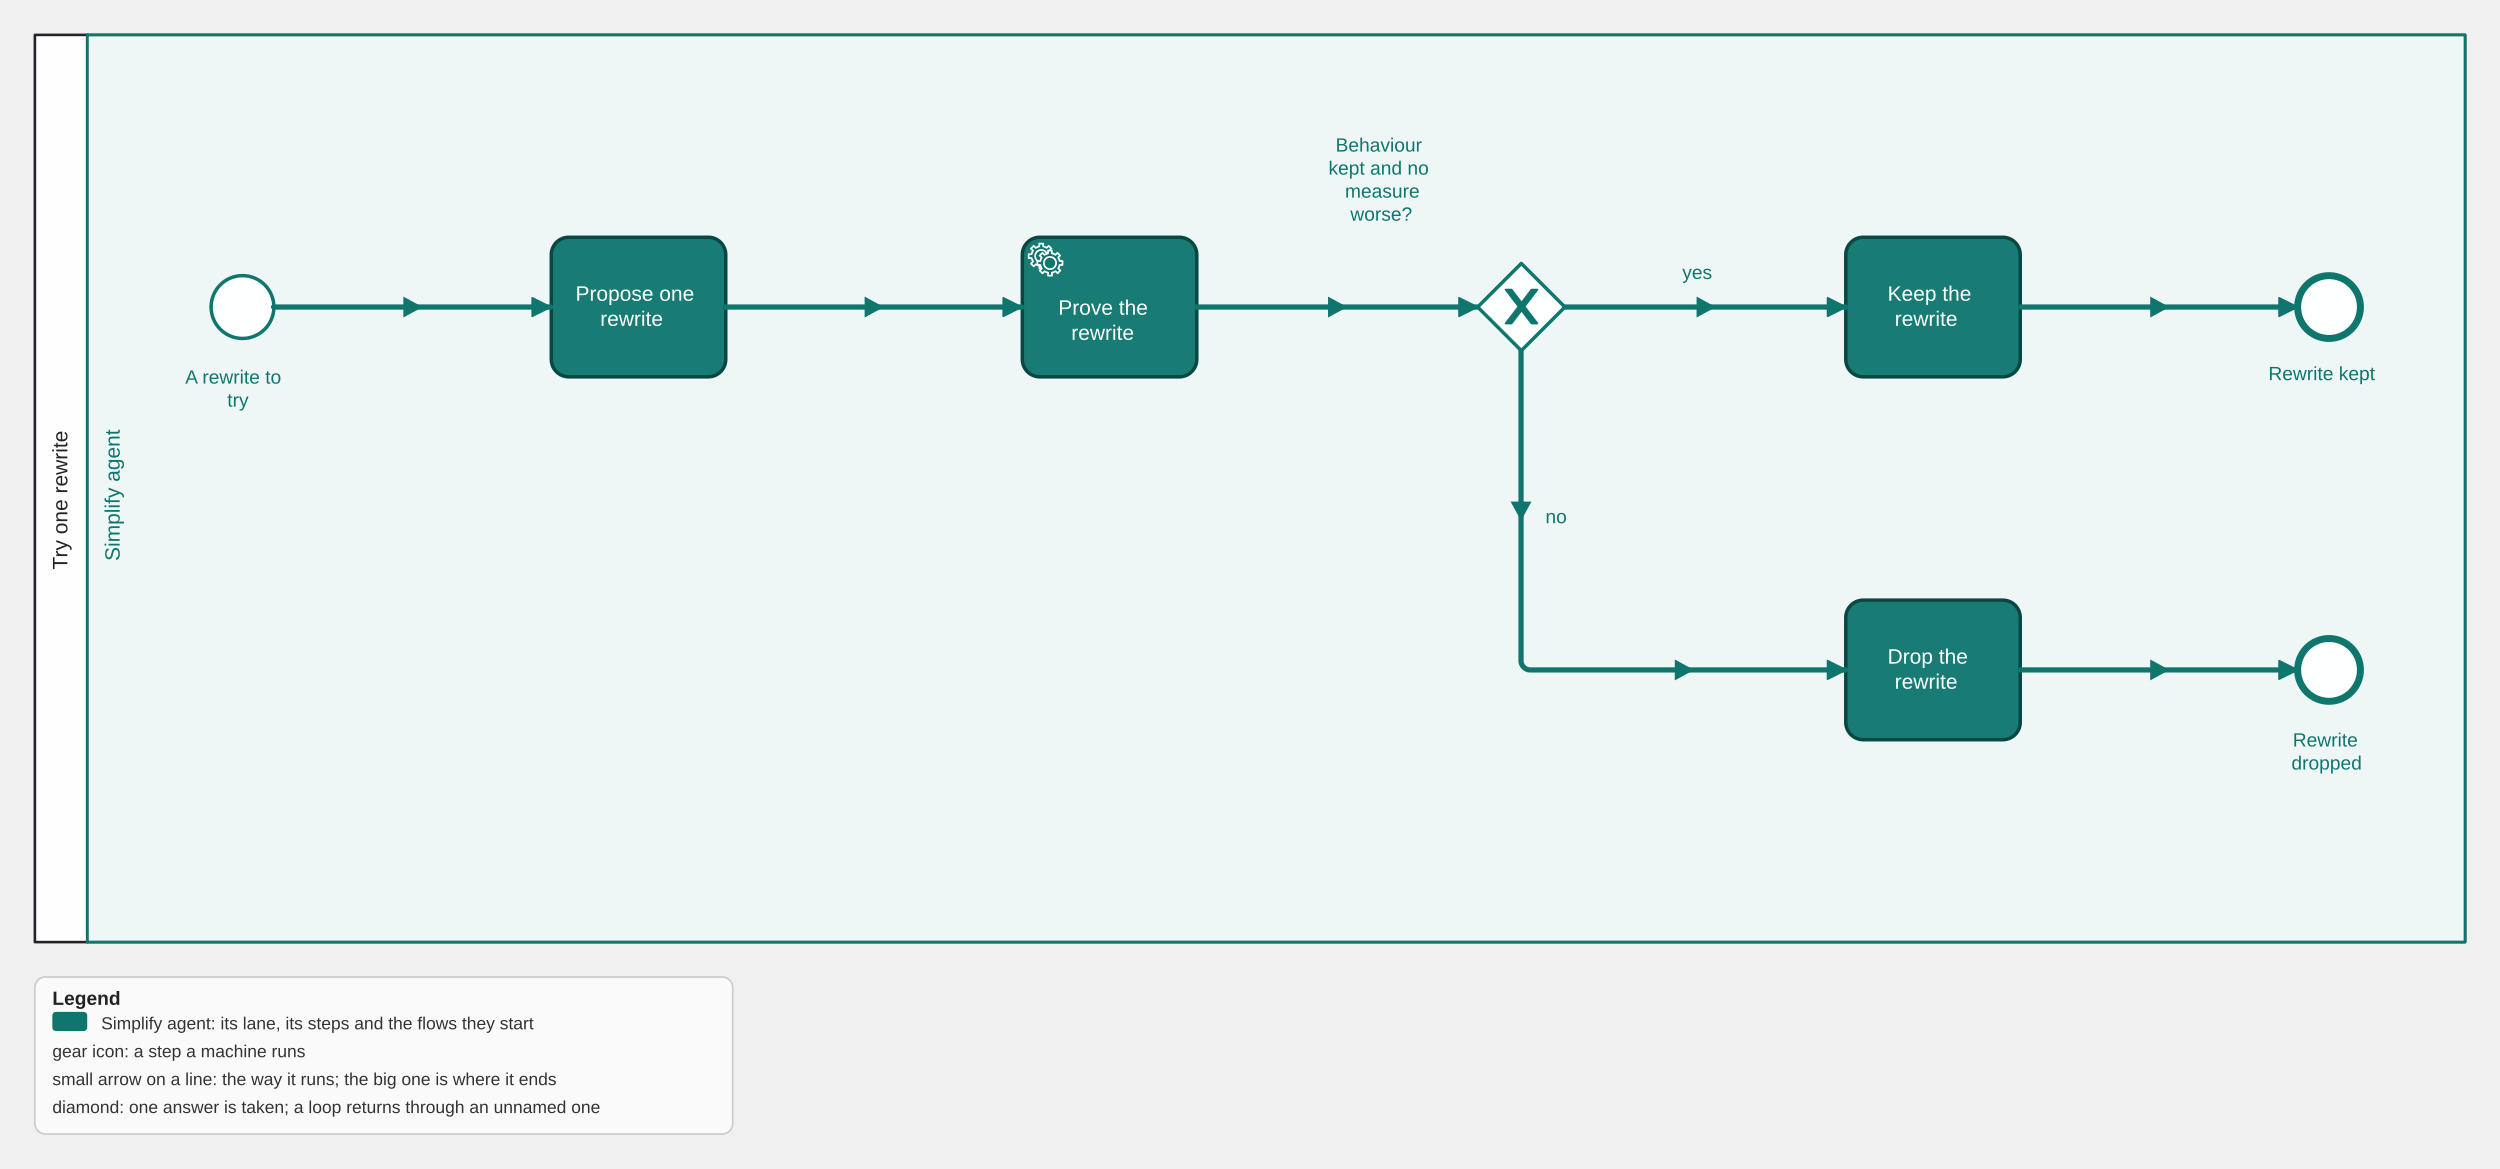
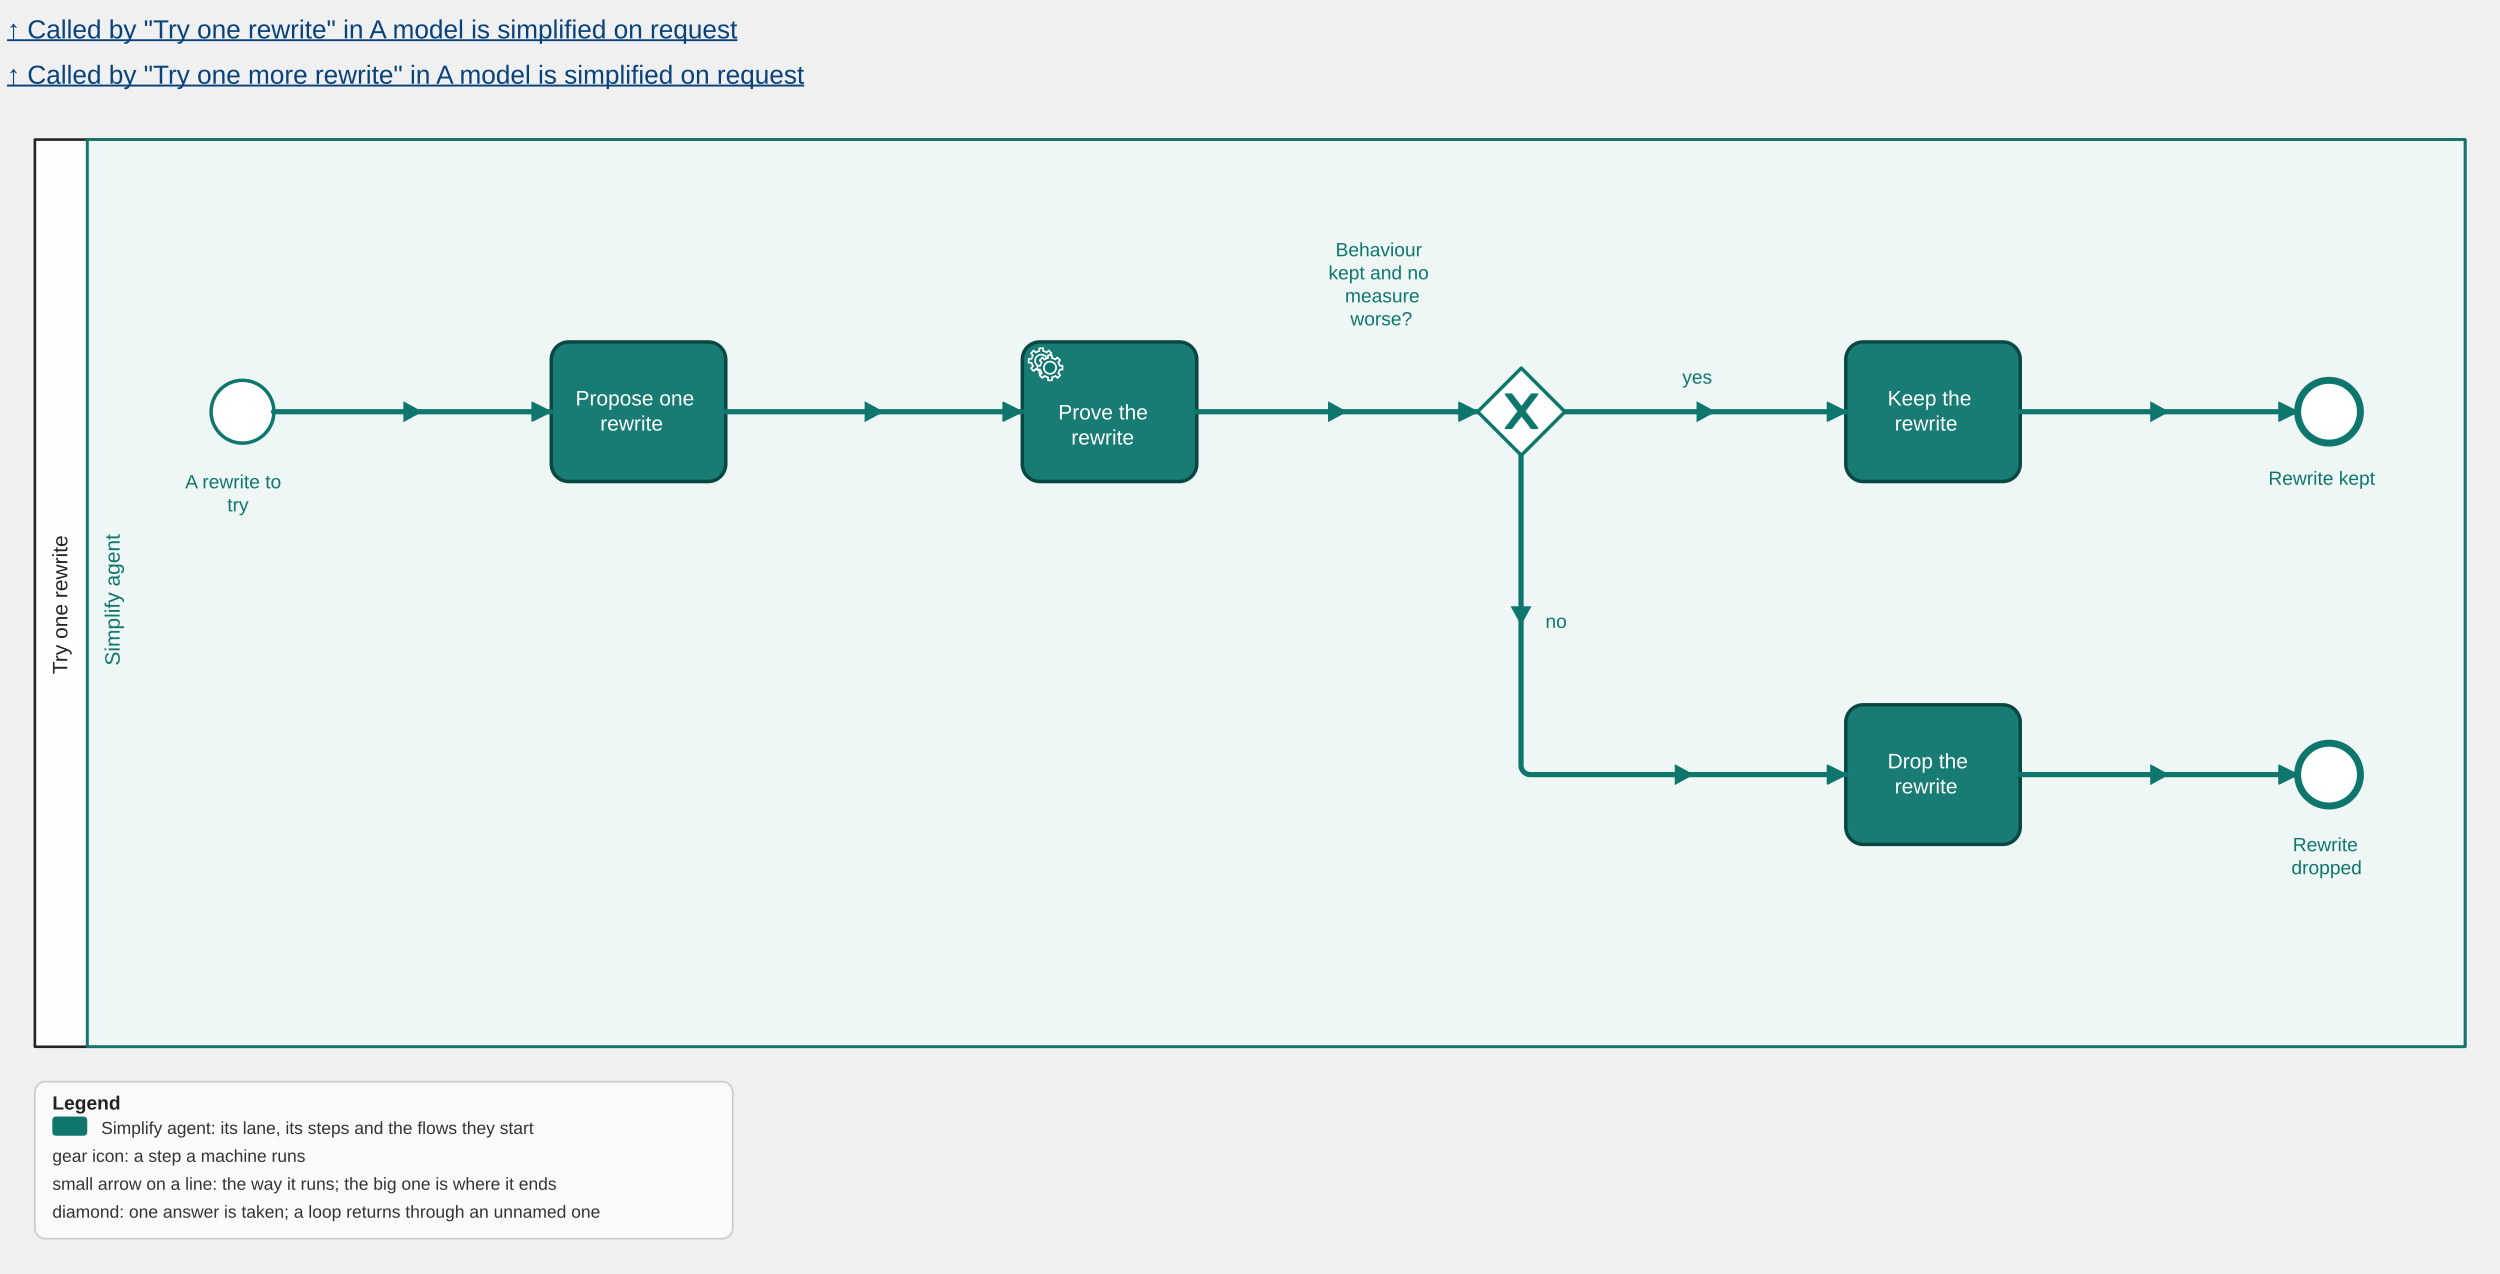
- <svg xmlns="http://www.w3.org/2000/svg" width="1433" height="670" viewBox="60 60 1433 670" version="1.1">
+ <svg xmlns="http://www.w3.org/2000/svg" width="1433" height="730" viewBox="60 0 1433 730" version="1.1">
  <g class="djs-group">
    <g class="djs-element djs-shape" data-element-id="try_rewrite_pool" transform="translate(80,80)" style="display: block;">
      <g class="djs-visual">
        <rect x="0" y="0" width="1393" height="520" rx="0" ry="0" style="stroke-linecap: round; stroke-linejoin: round; stroke: rgb(34, 36, 42); stroke-width: 1.5px; fill: white; fill-opacity: 0.95;" />
        <path style="fill: none; stroke-linecap: round; stroke-linejoin: round; stroke: rgb(34, 36, 42); stroke-width: 1.5px;" d="M30,0L30,520" />
        <text style="font-family: Arial, sans-serif; font-size: 12px; font-weight: normal; fill: rgb(34, 36, 42);" lineHeight="1.2" class="djs-label" transform="translate(0,520) rotate(270,0,0) scale(1,1)">
          <tspan x="213.56" y="18.6">Try one rewrite</tspan>
        </text>
      </g>
      <rect style="fill: none; stroke-opacity: 0; stroke: white; stroke-width: 15px;" class="djs-hit djs-hit-all" x="0" y="0" width="1393" height="520" />
    </g>
    <g class="djs-children">
      <g class="djs-group">
        <g class="djs-element djs-shape" data-element-id="lane_0" transform="translate(110,80)" style="display: block;">
          <g class="djs-visual">
            <rect x="0" y="0" width="1363" height="520" rx="0" ry="0" style="stroke-linecap: round; stroke-linejoin: round; stroke: rgb(15, 118, 110); stroke-width: 1.5px; fill: rgb(193, 227, 224); fill-opacity: 0.25;" />
            <text style="font-family: Arial, sans-serif; font-size: 12px; font-weight: normal; fill: rgb(15, 118, 110);" lineHeight="1.2" class="djs-label" transform="translate(0,520) rotate(270,0,0) scale(1,1)">
              <tspan x="218.48" y="18.6">Simplify agent</tspan>
            </text>
          </g>
          <rect style="fill: none; stroke-opacity: 0; stroke: white; stroke-width: 15px;" class="djs-hit djs-hit-all" x="0" y="0" width="1363" height="520" />
        </g>
      </g>
      <g class="djs-group">
        <g class="djs-element djs-shape" data-element-id="start" transform="translate(181,218)" style="display: block;">
          <g class="djs-visual">
            <circle cx="18" cy="18" r="18" style="stroke-linecap: round; stroke-linejoin: round; stroke: rgb(15, 118, 110); stroke-width: 2px; fill: rgb(255, 255, 255); fill-opacity: 0.95;" />
          </g>
          <rect style="fill: none; stroke-opacity: 0; stroke: white; stroke-width: 15px;" class="djs-hit djs-hit-all" x="0" y="0" width="36" height="36" />
        </g>
      </g>
      <g class="djs-group">
        <g class="djs-element djs-shape" data-element-id="start_label" transform="translate(156,270)" style="display: block;">
          <g class="djs-visual">
            <text style="font-family: Arial, sans-serif; font-size: 11px; font-weight: normal; fill: rgb(15, 118, 110);" lineHeight="1.2" class="djs-label">
              <tspan x="10.17" y="9.9">A rewrite to </tspan>
              <tspan x="34.26" y="23.1">try</tspan>
            </text>
          </g>
          <rect style="fill: none; stroke-opacity: 0; stroke: white; stroke-width: 15px;" class="djs-hit djs-hit-all" x="0" y="0" width="87" height="27" />
        </g>
      </g>
      <g class="djs-group">
        <g class="djs-element djs-shape" data-element-id="propose" transform="translate(376,196)" style="display: block;">
          <g class="djs-visual">
            <rect x="0" y="0" width="100" height="80" rx="10" ry="10" style="stroke-linecap: round; stroke-linejoin: round; stroke: rgb(9, 71, 66); stroke-width: 2px; fill: rgb(15, 118, 110); fill-opacity: 0.95;" />
            <text style="font-family: Arial, sans-serif; font-size: 12px; font-weight: normal; fill: rgb(255, 255, 255);" lineHeight="1.2" class="djs-label">
              <tspan x="13.88" y="36.4">Propose one </tspan>
              <tspan x="28.04" y="50.8">rewrite</tspan>
            </text>
          </g>
          <rect style="fill: none; stroke-opacity: 0; stroke: white; stroke-width: 15px;" class="djs-hit djs-hit-all" x="0" y="0" width="100" height="80" />
        </g>
      </g>
      <g class="djs-group">
        <g class="djs-element djs-shape" data-element-id="prove" transform="translate(646,196)" style="display: block;">
          <g class="djs-visual">
            <rect x="0" y="0" width="100" height="80" rx="10" ry="10" style="stroke-linecap: round; stroke-linejoin: round; stroke: rgb(9, 71, 66); stroke-width: 2px; fill: rgb(15, 118, 110); fill-opacity: 0.95;" />
            <text style="font-family: Arial, sans-serif; font-size: 12px; font-weight: normal; fill: rgb(255, 255, 255);" lineHeight="1.2" class="djs-label" transform="translate(0, 8)">
              <tspan x="20.6" y="36.4">Prove the </tspan>
              <tspan x="28.04" y="50.8">rewrite</tspan>
            </text>
            <circle cx="5" cy="5" r="5" style="stroke-linecap: round; stroke-linejoin: round; stroke: none; stroke-width: 2px; fill: rgb(15, 118, 110);" transform="translate(6, 6)" />
            <path style="fill: rgb(15, 118, 110); stroke-linecap: round; stroke-linejoin: round; stroke: rgb(255, 255, 255); stroke-width: 1px;" d="m 12,18 v -1.713 c 0.352,-0.07 0.704,-0.178 1.048,-0.321 0.344,-0.145 0.666,-0.321 0.966,-0.521 l 1.194,1.18 1.567,-1.577 -1.195,-1.18 c 0.403,-0.614 0.683,-1.299 0.825,-2.018 l 1.622,-0.01 v -2.22 l -1.637,0.01 c -0.073,-0.352 -0.178,-0.7 -0.324,-1.044 -0.145,-0.344 -0.321,-0.664 -0.523,-0.962 l 1.131,-1.136 -1.583,-1.563 -1.13,1.136 c -0.614,-0.401 -1.303,-0.681 -2.023,-0.822 l 0.009,-1.619 h -2.241 l 0.004,1.631 c -0.354,0.074 -0.705,0.18 -1.05,0.324 -0.344,0.144 -0.665,0.321 -0.964,0.52 l -1.17,-1.158 -1.567,1.579 1.168,1.157 c -0.403,0.613 -0.683,1.298 -0.825,2.017 l -1.659,0.003 v 2.222 l 1.672,-0.006 c 0.073,0.351 0.18,0.702 0.324,1.045 0.145,0.344 0.321,0.664 0.523,0.961 l -1.199,1.197 1.584,1.56 1.196,-1.193 c 0.614,0.403 1.303,0.682 2.023,0.823 l 7.19e-4,1.699 h 2.227 z m 0.221,-3.996 c -1.789,0.75 -3.858,-0.093 -4.61,-1.874 -0.752,-1.783 0.091,-3.846 1.88,-4.596 1.788,-0.749 3.857,0.093 4.609,1.874 0.752,1.782 -0.091,3.846 -1.88,4.596 z" />
            <circle cx="5" cy="5" r="5" style="stroke-linecap: round; stroke-linejoin: round; stroke: none; stroke-width: 2px; fill: rgb(15, 118, 110);" transform="translate(11, 10)" />
            <path style="fill: rgb(15, 118, 110); stroke-linecap: round; stroke-linejoin: round; stroke: rgb(255, 255, 255); stroke-width: 1px;" d="m 17,22 v -1.713 c 0.352,-0.07 0.704,-0.178 1.048,-0.321 0.344,-0.145 0.666,-0.321 0.966,-0.521 l 1.194,1.18 1.567,-1.577 -1.195,-1.18 c 0.403,-0.614 0.683,-1.299 0.825,-2.018 l 1.622,-0.01 v -2.22 l -1.637,0.01 c -0.073,-0.352 -0.178,-0.7 -0.324,-1.044 -0.145,-0.344 -0.321,-0.664 -0.523,-0.962 l 1.131,-1.136 -1.583,-1.563 -1.13,1.136 c -0.614,-0.401 -1.303,-0.681 -2.023,-0.822 l 0.009,-1.619 h -2.241 l 0.004,1.631 c -0.354,0.074 -0.705,0.18 -1.05,0.324 -0.344,0.144 -0.665,0.321 -0.964,0.52 l -1.17,-1.158 -1.567,1.579 1.168,1.157 c -0.403,0.613 -0.683,1.298 -0.825,2.017 l -1.659,0.003 v 2.222 l 1.672,-0.006 c 0.073,0.351 0.18,0.702 0.324,1.045 0.145,0.344 0.321,0.664 0.523,0.961 l -1.199,1.197 1.584,1.56 1.196,-1.193 c 0.614,0.403 1.303,0.682 2.023,0.823 l 7.19e-4,1.699 h 2.227 z m 0.221,-3.996 c -1.789,0.75 -3.858,-0.093 -4.61,-1.874 -0.752,-1.783 0.091,-3.846 1.88,-4.596 1.788,-0.749 3.857,0.093 4.609,1.874 0.752,1.782 -0.091,3.846 -1.88,4.596 z" />
          </g>
          <rect style="fill: none; stroke-opacity: 0; stroke: white; stroke-width: 15px;" class="djs-hit djs-hit-all" x="0" y="0" width="100" height="80" />
        </g>
      </g>
      <g class="djs-group">
        <g class="djs-element djs-shape" data-element-id="ok" transform="translate(907,211)" style="display: block;">
          <g class="djs-visual">
            <polygon style="stroke-linecap: round; stroke-linejoin: round; stroke: rgb(15, 118, 110); stroke-width: 2px; fill: rgb(255, 255, 255); fill-opacity: 0.95;" points="25,0 50,25 25,50 0,25" />
            <path style="fill: rgb(15, 118, 110); stroke-linecap: round; stroke-linejoin: round; stroke: rgb(15, 118, 110); stroke-width: 1px;" d="m 16,15 7.429,9.714 -7.429,9.714 3.429,0 5.714,-7.464 5.714,7.464 3.429,0 -7.429,-9.714 7.429,-9.714 -3.429,0 -5.714,7.464 -5.714,-7.464 -3.429,0 z" />
          </g>
          <rect style="fill: none; stroke-opacity: 0; stroke: white; stroke-width: 15px;" class="djs-hit djs-hit-all" x="0" y="0" width="50" height="50" />
        </g>
      </g>
      <g class="djs-group">
        <g class="djs-element djs-shape" data-element-id="ok_label" transform="translate(815,137)" style="display: block;">
          <g class="djs-visual">
            <text style="font-family: Arial, sans-serif; font-size: 11px; font-weight: normal; fill: rgb(15, 118, 110);" lineHeight="1.2" class="djs-label">
              <tspan x="10.55" y="9.9">Behaviour </tspan>
              <tspan x="6.48" y="23.1">kept and no </tspan>
              <tspan x="15.94" y="36.3">measure </tspan>
              <tspan x="19.02" y="49.5">worse?</tspan>
            </text>
          </g>
          <rect style="fill: none; stroke-opacity: 0; stroke: white; stroke-width: 15px;" class="djs-hit djs-hit-all" x="0" y="0" width="75" height="53" />
        </g>
      </g>
      <g class="djs-group">
        <g class="djs-element djs-shape" data-element-id="keep" transform="translate(1118,196)" style="display: block;">
          <g class="djs-visual">
            <rect x="0" y="0" width="100" height="80" rx="10" ry="10" style="stroke-linecap: round; stroke-linejoin: round; stroke: rgb(9, 71, 66); stroke-width: 2px; fill: rgb(15, 118, 110); fill-opacity: 0.95;" />
            <text style="font-family: Arial, sans-serif; font-size: 12px; font-weight: normal; fill: rgb(255, 255, 255);" lineHeight="1.2" class="djs-label">
              <tspan x="23.96" y="36.4">Keep the </tspan>
              <tspan x="28.04" y="50.8">rewrite</tspan>
            </text>
          </g>
          <rect style="fill: none; stroke-opacity: 0; stroke: white; stroke-width: 15px;" class="djs-hit djs-hit-all" x="0" y="0" width="100" height="80" />
        </g>
      </g>
      <g class="djs-group">
        <g class="djs-element djs-shape" data-element-id="drop" transform="translate(1118,404)" style="display: block;">
          <g class="djs-visual">
            <rect x="0" y="0" width="100" height="80" rx="10" ry="10" style="stroke-linecap: round; stroke-linejoin: round; stroke: rgb(9, 71, 66); stroke-width: 2px; fill: rgb(15, 118, 110); fill-opacity: 0.95;" />
            <text style="font-family: Arial, sans-serif; font-size: 12px; font-weight: normal; fill: rgb(255, 255, 255);" lineHeight="1.2" class="djs-label">
              <tspan x="23.96" y="36.4">Drop the </tspan>
              <tspan x="28.04" y="50.8">rewrite</tspan>
            </text>
          </g>
          <rect style="fill: none; stroke-opacity: 0; stroke: white; stroke-width: 15px;" class="djs-hit djs-hit-all" x="0" y="0" width="100" height="80" />
        </g>
      </g>
      <g class="djs-group">
        <g class="djs-element djs-shape" data-element-id="kept" transform="translate(1377,218)" style="display: block;">
          <g class="djs-visual">
            <circle cx="18" cy="18" r="18" style="stroke-linecap: round; stroke-linejoin: round; stroke: rgb(15, 118, 110); stroke-width: 4px; fill: rgb(255, 255, 255); fill-opacity: 0.95;" />
          </g>
          <rect style="fill: none; stroke-opacity: 0; stroke: white; stroke-width: 15px;" class="djs-hit djs-hit-all" x="0" y="0" width="36" height="36" />
        </g>
      </g>
      <g class="djs-group">
        <g class="djs-element djs-shape" data-element-id="kept_label" transform="translate(1350,268)" style="display: block;">
          <g class="djs-visual">
            <text style="font-family: Arial, sans-serif; font-size: 11px; font-weight: normal; fill: rgb(15, 118, 110);" lineHeight="1.2" class="djs-label">
              <tspan x="10.24" y="9.9">Rewrite kept</tspan>
            </text>
          </g>
          <rect style="fill: none; stroke-opacity: 0; stroke: white; stroke-width: 15px;" class="djs-hit djs-hit-all" x="0" y="0" width="90" height="14" />
        </g>
      </g>
      <g class="djs-group">
        <g class="djs-element djs-shape" data-element-id="dropped" transform="translate(1377,426)" style="display: block;">
          <g class="djs-visual">
            <circle cx="18" cy="18" r="18" style="stroke-linecap: round; stroke-linejoin: round; stroke: rgb(15, 118, 110); stroke-width: 4px; fill: rgb(255, 255, 255); fill-opacity: 0.95;" />
          </g>
          <rect style="fill: none; stroke-opacity: 0; stroke: white; stroke-width: 15px;" class="djs-hit djs-hit-all" x="0" y="0" width="36" height="36" />
        </g>
      </g>
      <g class="djs-group">
        <g class="djs-element djs-shape" data-element-id="dropped_label" transform="translate(1366,478)" style="display: block;">
          <g class="djs-visual">
            <text style="font-family: Arial, sans-serif; font-size: 11px; font-weight: normal; fill: rgb(15, 118, 110);" lineHeight="1.2" class="djs-label">
              <tspan x="8.21" y="9.9">Rewrite </tspan>
              <tspan x="7.44" y="23.1">dropped</tspan>
            </text>
          </g>
          <rect style="fill: none; stroke-opacity: 0; stroke: white; stroke-width: 15px;" class="djs-hit djs-hit-all" x="0" y="0" width="58" height="27" />
        </g>
      </g>
      <g class="djs-group">
        <g class="djs-element djs-connection" data-element-id="f_start_propose" style="display: block;">
          <g class="djs-visual">
            <defs>
-               <marker id="marker-9zmn0jysag9goqxfgqcjzz1mx" viewBox="0 0 20 20" refX="11" refY="10" markerWidth="7" markerHeight="7" orient="auto">
-                 <path d="M 1 5 L 11 10 L 1 15 Z" style="stroke-linecap: round; stroke-linejoin: round; stroke: rgb(15, 118, 110); stroke-width: 1px; fill: rgb(15, 118, 110);" />
-               </marker>
-             </defs>
-             <path style="fill: none; stroke-linecap: round; stroke-linejoin: round; stroke: rgb(15, 118, 110); stroke-width: 3px; marker-end: url('#marker-9zmn0jysag9goqxfgqcjzz1mx');" data-corner-radius="5" d="M216.8,236L375.6,236" />
+               <marker id="marker-betqycfi9mi0f4uy81e8ititt" viewBox="0 0 20 20" refX="11" refY="10" markerWidth="7" markerHeight="7" orient="auto">
+                 <path d="M 1 5 L 11 10 L 1 15 Z" style="stroke-linecap: round; stroke-linejoin: round; stroke: rgb(15, 118, 110); stroke-width: 1px; fill: rgb(15, 118, 110);" />
+               </marker>
+             </defs>
+             <path style="fill: none; stroke-linecap: round; stroke-linejoin: round; stroke: rgb(15, 118, 110); stroke-width: 3px; marker-end: url('#marker-betqycfi9mi0f4uy81e8ititt');" data-corner-radius="5" d="M216.8,236L375.6,236" />
          </g>
          <path d="M216.8,236L375.6,236" style="fill: none; stroke-opacity: 0; stroke: white; stroke-width: 15px;" class="djs-hit djs-hit-stroke" />
        </g>
      </g>
      <g class="djs-group">
        <g class="djs-element djs-connection" data-element-id="f_propose_prove" style="display: block;">
          <g class="djs-visual">
            <defs>
-               <marker id="marker-86ngz1jpd0cauudwxnv7vauzz" viewBox="0 0 20 20" refX="11" refY="10" markerWidth="7" markerHeight="7" orient="auto">
-                 <path d="M 1 5 L 11 10 L 1 15 Z" style="stroke-linecap: round; stroke-linejoin: round; stroke: rgb(15, 118, 110); stroke-width: 1px; fill: rgb(15, 118, 110);" />
-               </marker>
-             </defs>
-             <path style="fill: none; stroke-linecap: round; stroke-linejoin: round; stroke: rgb(15, 118, 110); stroke-width: 3px; marker-end: url('#marker-86ngz1jpd0cauudwxnv7vauzz');" data-corner-radius="5" d="M475.6,236L645.6,236" />
+               <marker id="marker-687mcfnz7uaqzesf7rrnwr51a" viewBox="0 0 20 20" refX="11" refY="10" markerWidth="7" markerHeight="7" orient="auto">
+                 <path d="M 1 5 L 11 10 L 1 15 Z" style="stroke-linecap: round; stroke-linejoin: round; stroke: rgb(15, 118, 110); stroke-width: 1px; fill: rgb(15, 118, 110);" />
+               </marker>
+             </defs>
+             <path style="fill: none; stroke-linecap: round; stroke-linejoin: round; stroke: rgb(15, 118, 110); stroke-width: 3px; marker-end: url('#marker-687mcfnz7uaqzesf7rrnwr51a');" data-corner-radius="5" d="M475.6,236L645.6,236" />
          </g>
          <path d="M475.6,236L645.6,236" style="fill: none; stroke-opacity: 0; stroke: white; stroke-width: 15px;" class="djs-hit djs-hit-stroke" />
        </g>
      </g>
      <g class="djs-group">
        <g class="djs-element djs-connection" data-element-id="f_prove_ok" style="display: block;">
          <g class="djs-visual">
            <defs>
-               <marker id="marker-1j1kbvm6j6v78ap0uzktoluta" viewBox="0 0 20 20" refX="11" refY="10" markerWidth="7" markerHeight="7" orient="auto">
-                 <path d="M 1 5 L 11 10 L 1 15 Z" style="stroke-linecap: round; stroke-linejoin: round; stroke: rgb(15, 118, 110); stroke-width: 1px; fill: rgb(15, 118, 110);" />
-               </marker>
-             </defs>
-             <path style="fill: none; stroke-linecap: round; stroke-linejoin: round; stroke: rgb(15, 118, 110); stroke-width: 3px; marker-end: url('#marker-1j1kbvm6j6v78ap0uzktoluta');" data-corner-radius="5" d="M745.6,236L906.85,236" />
+               <marker id="marker-a2hdvg3r25z9g7tiksi80bgfb" viewBox="0 0 20 20" refX="11" refY="10" markerWidth="7" markerHeight="7" orient="auto">
+                 <path d="M 1 5 L 11 10 L 1 15 Z" style="stroke-linecap: round; stroke-linejoin: round; stroke: rgb(15, 118, 110); stroke-width: 1px; fill: rgb(15, 118, 110);" />
+               </marker>
+             </defs>
+             <path style="fill: none; stroke-linecap: round; stroke-linejoin: round; stroke: rgb(15, 118, 110); stroke-width: 3px; marker-end: url('#marker-a2hdvg3r25z9g7tiksi80bgfb');" data-corner-radius="5" d="M745.6,236L906.85,236" />
          </g>
          <path d="M745.6,236L906.85,236" style="fill: none; stroke-opacity: 0; stroke: white; stroke-width: 15px;" class="djs-hit djs-hit-stroke" />
        </g>
      </g>
      <g class="djs-group">
        <g class="djs-element djs-connection" data-element-id="f_ok_keep" style="display: block;">
          <g class="djs-visual">
            <defs>
-               <marker id="marker-2fc8qgtazmerddwmnv6jina9r" viewBox="0 0 20 20" refX="11" refY="10" markerWidth="7" markerHeight="7" orient="auto">
-                 <path d="M 1 5 L 11 10 L 1 15 Z" style="stroke-linecap: round; stroke-linejoin: round; stroke: rgb(15, 118, 110); stroke-width: 1px; fill: rgb(15, 118, 110);" />
-               </marker>
-             </defs>
-             <path style="fill: none; stroke-linecap: round; stroke-linejoin: round; stroke: rgb(15, 118, 110); stroke-width: 3px; marker-end: url('#marker-2fc8qgtazmerddwmnv6jina9r');" data-corner-radius="5" d="M956.85,236L1118.1,236" />
+               <marker id="marker-er9ei84nq8o1al44b17658adm" viewBox="0 0 20 20" refX="11" refY="10" markerWidth="7" markerHeight="7" orient="auto">
+                 <path d="M 1 5 L 11 10 L 1 15 Z" style="stroke-linecap: round; stroke-linejoin: round; stroke: rgb(15, 118, 110); stroke-width: 1px; fill: rgb(15, 118, 110);" />
+               </marker>
+             </defs>
+             <path style="fill: none; stroke-linecap: round; stroke-linejoin: round; stroke: rgb(15, 118, 110); stroke-width: 3px; marker-end: url('#marker-er9ei84nq8o1al44b17658adm');" data-corner-radius="5" d="M956.85,236L1118.1,236" />
          </g>
          <path d="M956.85,236L1118.1,236" style="fill: none; stroke-opacity: 0; stroke: white; stroke-width: 15px;" class="djs-hit djs-hit-stroke" />
        </g>
      </g>
      <g class="djs-group">
        <g class="djs-element djs-shape" data-element-id="f_ok_keep_label" transform="translate(1021,210)" style="display: block;">
          <g class="djs-visual">
            <text style="font-family: Arial, sans-serif; font-size: 11px; font-weight: normal; fill: rgb(15, 118, 110);" lineHeight="1.2" class="djs-label">
              <tspan x="3.26" y="9.9">yes</tspan>
            </text>
          </g>
          <rect style="fill: none; stroke-opacity: 0; stroke: white; stroke-width: 15px;" class="djs-hit djs-hit-all" x="0" y="0" width="25" height="14" />
        </g>
      </g>
      <g class="djs-group">
        <g class="djs-element djs-connection" data-element-id="f_ok_drop" style="display: block;">
          <g class="djs-visual">
            <defs>
-               <marker id="marker-9cuz5et0qkl8de0917e67endq" viewBox="0 0 20 20" refX="11" refY="10" markerWidth="7" markerHeight="7" orient="auto">
-                 <path d="M 1 5 L 11 10 L 1 15 Z" style="stroke-linecap: round; stroke-linejoin: round; stroke: rgb(15, 118, 110); stroke-width: 1px; fill: rgb(15, 118, 110);" />
-               </marker>
-             </defs>
-             <path style="fill: none; stroke-linecap: round; stroke-linejoin: round; stroke: rgb(15, 118, 110); stroke-width: 3px; marker-end: url('#marker-9cuz5et0qkl8de0917e67endq');" data-corner-radius="5" d="M931.85,261L931.85,439C931.85,441.5,934.35,444,936.85,444L1118.1,444" />
+               <marker id="marker-a53l763yk7fi4ys8phh1u3exf" viewBox="0 0 20 20" refX="11" refY="10" markerWidth="7" markerHeight="7" orient="auto">
+                 <path d="M 1 5 L 11 10 L 1 15 Z" style="stroke-linecap: round; stroke-linejoin: round; stroke: rgb(15, 118, 110); stroke-width: 1px; fill: rgb(15, 118, 110);" />
+               </marker>
+             </defs>
+             <path style="fill: none; stroke-linecap: round; stroke-linejoin: round; stroke: rgb(15, 118, 110); stroke-width: 3px; marker-end: url('#marker-a53l763yk7fi4ys8phh1u3exf');" data-corner-radius="5" d="M931.85,261L931.85,439C931.85,441.5,934.35,444,936.85,444L1118.1,444" />
          </g>
          <path d="M931.85,261L931.85,444L1118.1,444" style="fill: none; stroke-opacity: 0; stroke: white; stroke-width: 15px;" class="djs-hit djs-hit-stroke" />
        </g>
      </g>
      <g class="djs-group">
        <g class="djs-element djs-shape" data-element-id="f_ok_drop_label" transform="translate(943,350)" style="display: block;">
          <g class="djs-visual">
            <text style="font-family: Arial, sans-serif; font-size: 11px; font-weight: normal; fill: rgb(15, 118, 110);" lineHeight="1.2" class="djs-label">
              <tspan x="2.84" y="9.9">no</tspan>
            </text>
          </g>
          <rect style="fill: none; stroke-opacity: 0; stroke: white; stroke-width: 15px;" class="djs-hit djs-hit-all" x="0" y="0" width="18" height="14" />
        </g>
      </g>
      <g class="djs-group">
        <g class="djs-element djs-connection" data-element-id="f_keep_kept" style="display: block;">
          <g class="djs-visual">
            <defs>
-               <marker id="marker-0q6ius9h6dqmfijhym9d14qe6" viewBox="0 0 20 20" refX="11" refY="10" markerWidth="7" markerHeight="7" orient="auto">
-                 <path d="M 1 5 L 11 10 L 1 15 Z" style="stroke-linecap: round; stroke-linejoin: round; stroke: rgb(15, 118, 110); stroke-width: 1px; fill: rgb(15, 118, 110);" />
-               </marker>
-             </defs>
-             <path style="fill: none; stroke-linecap: round; stroke-linejoin: round; stroke: rgb(15, 118, 110); stroke-width: 3px; marker-end: url('#marker-0q6ius9h6dqmfijhym9d14qe6');" data-corner-radius="5" d="M1218.1,236L1376.9,236" />
+               <marker id="marker-7bcftyygisvukmuxuaviq7oo0" viewBox="0 0 20 20" refX="11" refY="10" markerWidth="7" markerHeight="7" orient="auto">
+                 <path d="M 1 5 L 11 10 L 1 15 Z" style="stroke-linecap: round; stroke-linejoin: round; stroke: rgb(15, 118, 110); stroke-width: 1px; fill: rgb(15, 118, 110);" />
+               </marker>
+             </defs>
+             <path style="fill: none; stroke-linecap: round; stroke-linejoin: round; stroke: rgb(15, 118, 110); stroke-width: 3px; marker-end: url('#marker-7bcftyygisvukmuxuaviq7oo0');" data-corner-radius="5" d="M1218.1,236L1376.9,236" />
          </g>
          <path d="M1218.1,236L1376.9,236" style="fill: none; stroke-opacity: 0; stroke: white; stroke-width: 15px;" class="djs-hit djs-hit-stroke" />
        </g>
      </g>
      <g class="djs-group">
        <g class="djs-element djs-connection" data-element-id="f_drop_dropped" style="display: block;">
          <g class="djs-visual">
            <defs>
-               <marker id="marker-8bu6og4nqtk1rk43x28365ndd" viewBox="0 0 20 20" refX="11" refY="10" markerWidth="7" markerHeight="7" orient="auto">
-                 <path d="M 1 5 L 11 10 L 1 15 Z" style="stroke-linecap: round; stroke-linejoin: round; stroke: rgb(15, 118, 110); stroke-width: 1px; fill: rgb(15, 118, 110);" />
-               </marker>
-             </defs>
-             <path style="fill: none; stroke-linecap: round; stroke-linejoin: round; stroke: rgb(15, 118, 110); stroke-width: 3px; marker-end: url('#marker-8bu6og4nqtk1rk43x28365ndd');" data-corner-radius="5" d="M1218.1,444L1376.9,444" />
+               <marker id="marker-c7mt27o38g9thn8huypgegwjt" viewBox="0 0 20 20" refX="11" refY="10" markerWidth="7" markerHeight="7" orient="auto">
+                 <path d="M 1 5 L 11 10 L 1 15 Z" style="stroke-linecap: round; stroke-linejoin: round; stroke: rgb(15, 118, 110); stroke-width: 1px; fill: rgb(15, 118, 110);" />
+               </marker>
+             </defs>
+             <path style="fill: none; stroke-linecap: round; stroke-linejoin: round; stroke: rgb(15, 118, 110); stroke-width: 3px; marker-end: url('#marker-c7mt27o38g9thn8huypgegwjt');" data-corner-radius="5" d="M1218.1,444L1376.9,444" />
          </g>
          <path d="M1218.1,444L1376.9,444" style="fill: none; stroke-opacity: 0; stroke: white; stroke-width: 15px;" class="djs-hit djs-hit-stroke" />
        </g>
      </g>
    </g>
+   </g>
+   <g class="diagram-links">
+     <a href="simplify.svg">
+       <text x="64" y="22" font-family="Arial, sans-serif" font-size="15" fill="#08427b" text-decoration="underline">↑ Called by "Try one rewrite" in A model is simplified on request</text>
+     </a>
+     <a href="simplify.svg">
+       <text x="64" y="48" font-family="Arial, sans-serif" font-size="15" fill="#08427b" text-decoration="underline">↑ Called by "Try one more rewrite" in A model is simplified on request</text>
+     </a>
  </g>
  <g class="direction-marks">
    <path d="M302.2,236L291.2,242L291.2,230Z" fill="#0f766e" />
    <path d="M566.6,236L555.6,242L555.6,230Z" fill="#0f766e" />
    <path d="M832.225,236L821.225,242L821.225,230Z" fill="#0f766e" />
    <path d="M1043.475,236L1032.475,242L1032.475,230Z" fill="#0f766e" />
    <path d="M931.85,358.5L925.85,347.5L937.85,347.5Z" fill="#0f766e" />
    <path d="M1030.975,444L1019.975,450L1019.975,438Z" fill="#0f766e" />
    <path d="M1303.5,236L1292.5,242L1292.5,230Z" fill="#0f766e" />
    <path d="M1303.5,444L1292.5,450L1292.5,438Z" fill="#0f766e" />
  </g>
  <g class="legend" font-family="Arial, sans-serif">
    <rect x="80" y="620" width="400" height="90" rx="6" fill="#fafafa" stroke="#cccccc" />
    <text x="90" y="636" font-size="11" font-weight="bold" fill="#222222">Legend</text>
    <rect x="90" y="640" width="20" height="11" rx="2" fill="#0f766e" />
    <text x="118" y="650" font-size="10" fill="#333333">Simplify agent: its lane, its steps and the flows they start</text>
    <text x="90" y="666" font-size="10" fill="#333333">gear icon: a step a machine runs</text>
    <text x="90" y="682" font-size="10" fill="#333333">small arrow on a line: the way it runs; the big one is where it ends</text>
    <text x="90" y="698" font-size="10" fill="#333333">diamond: one answer is taken; a loop returns through an unnamed one</text>
  </g>
</svg>
